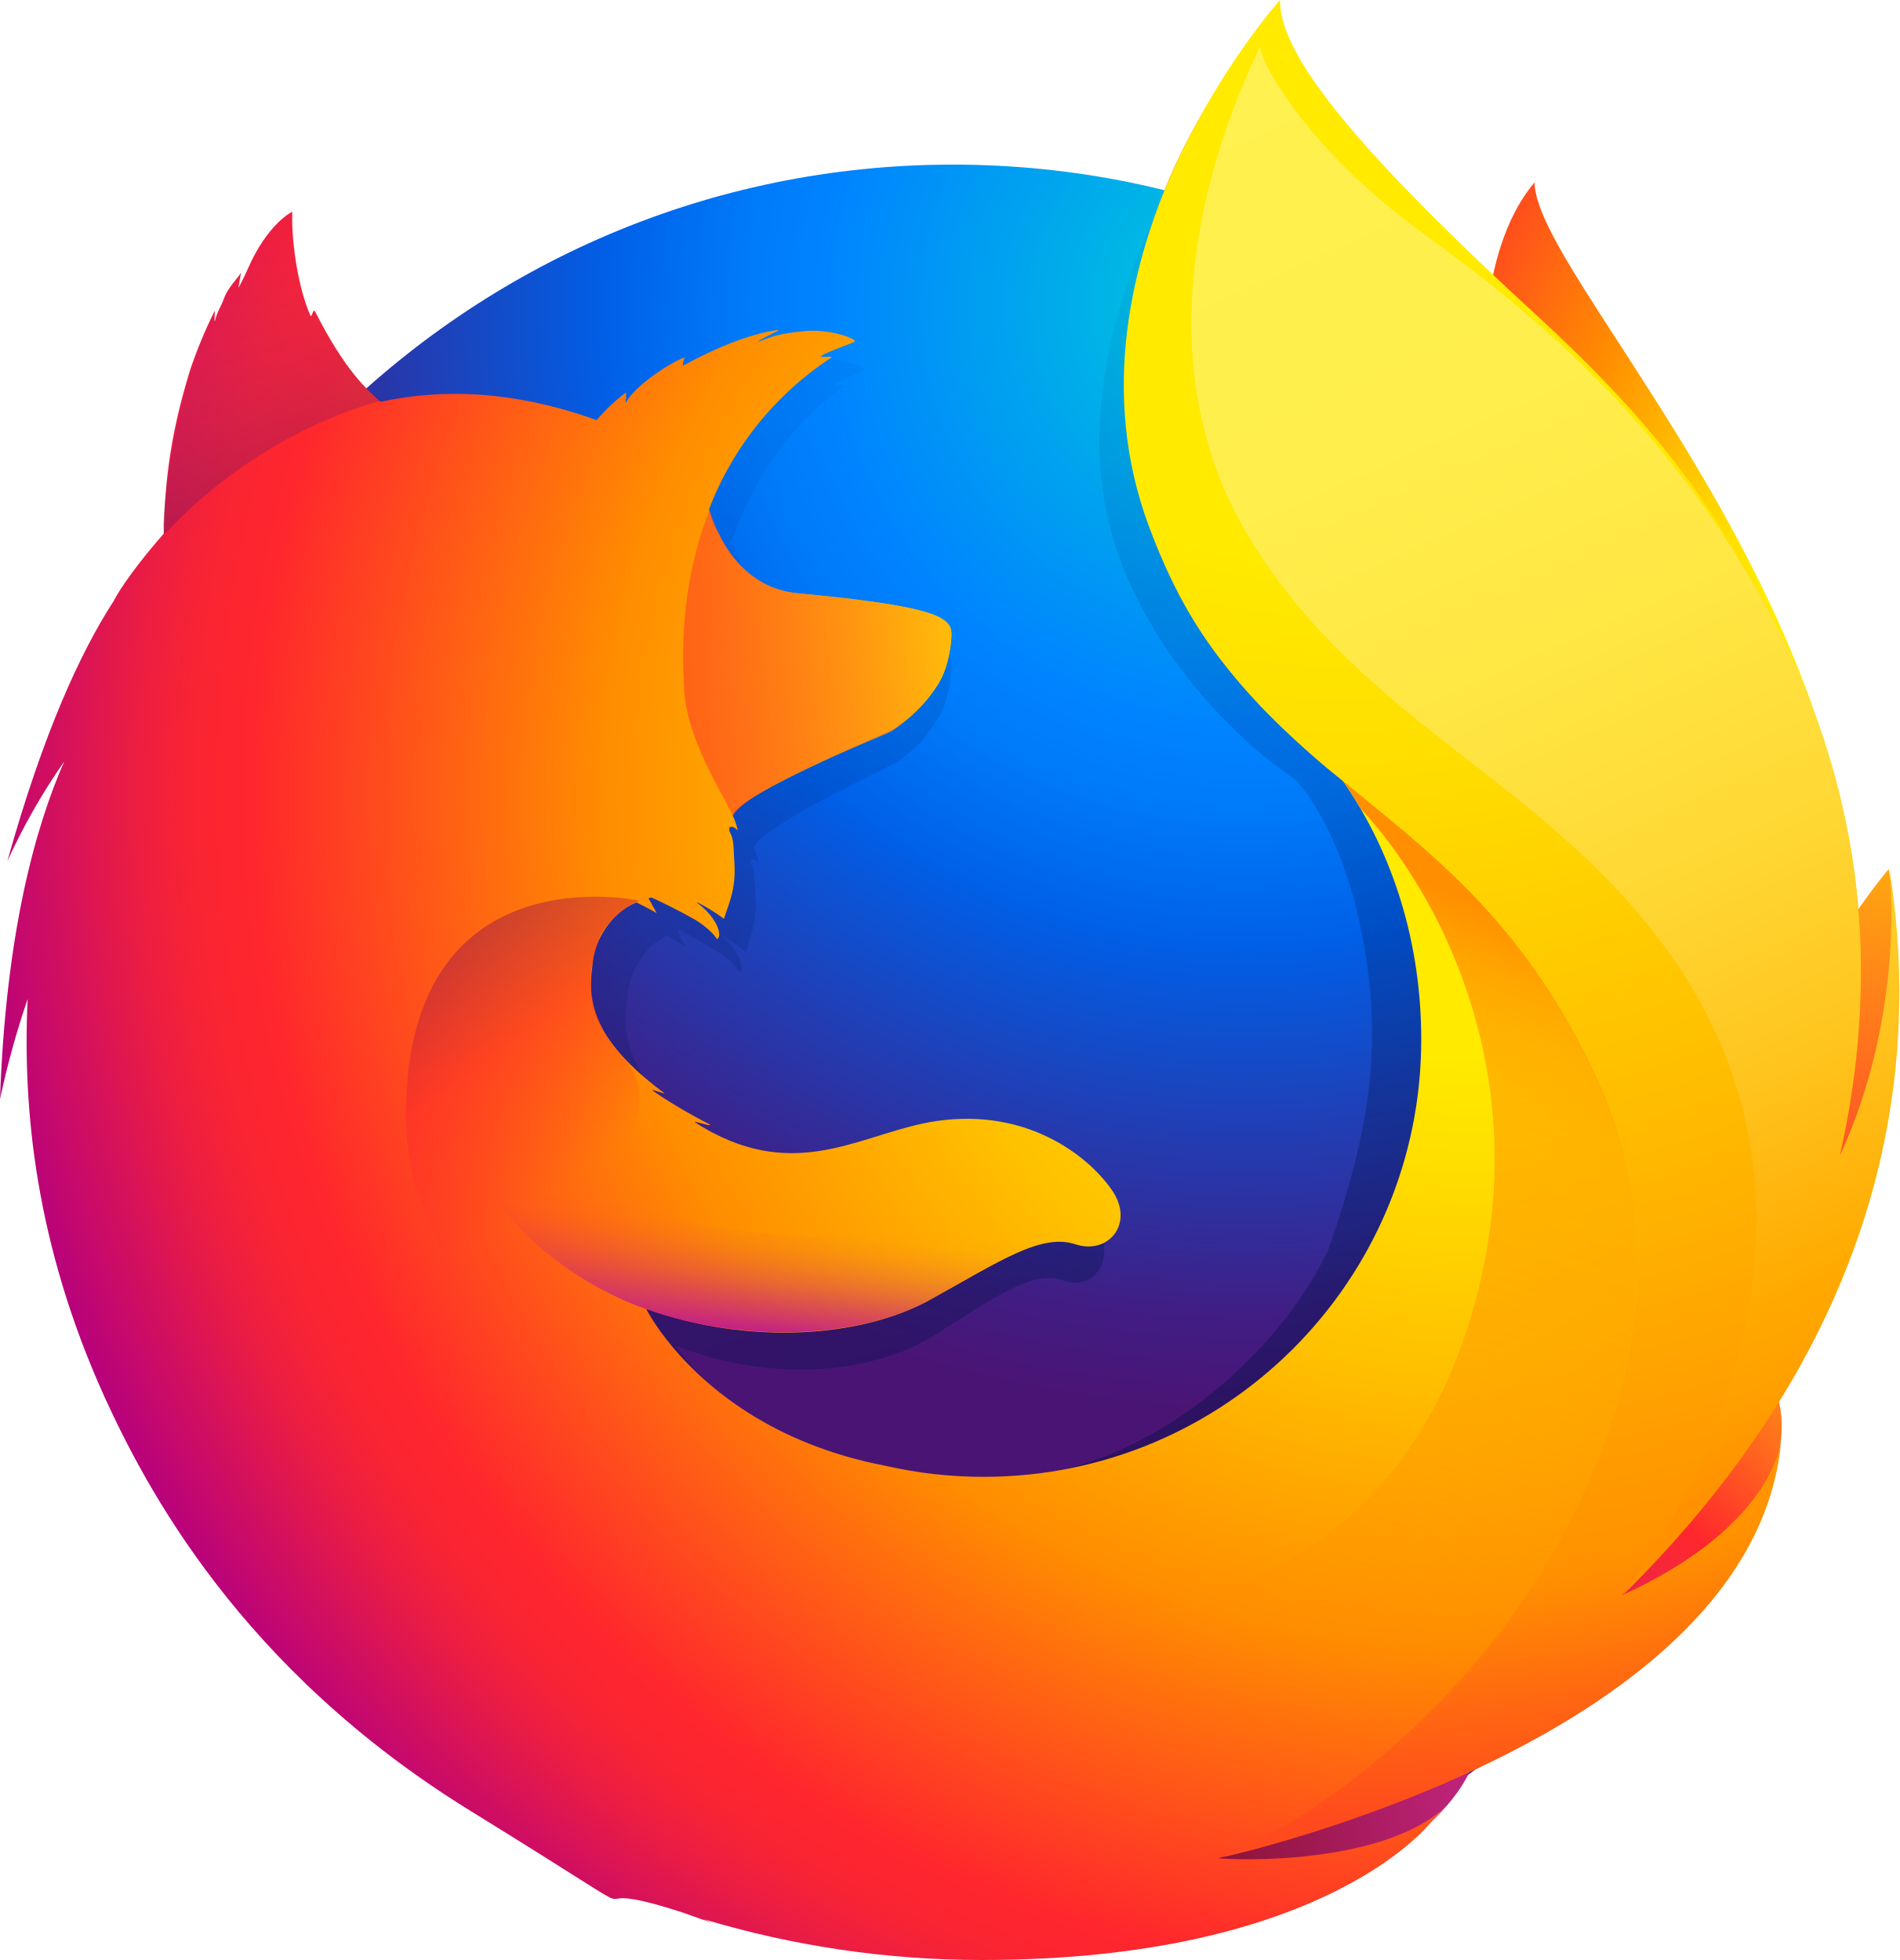
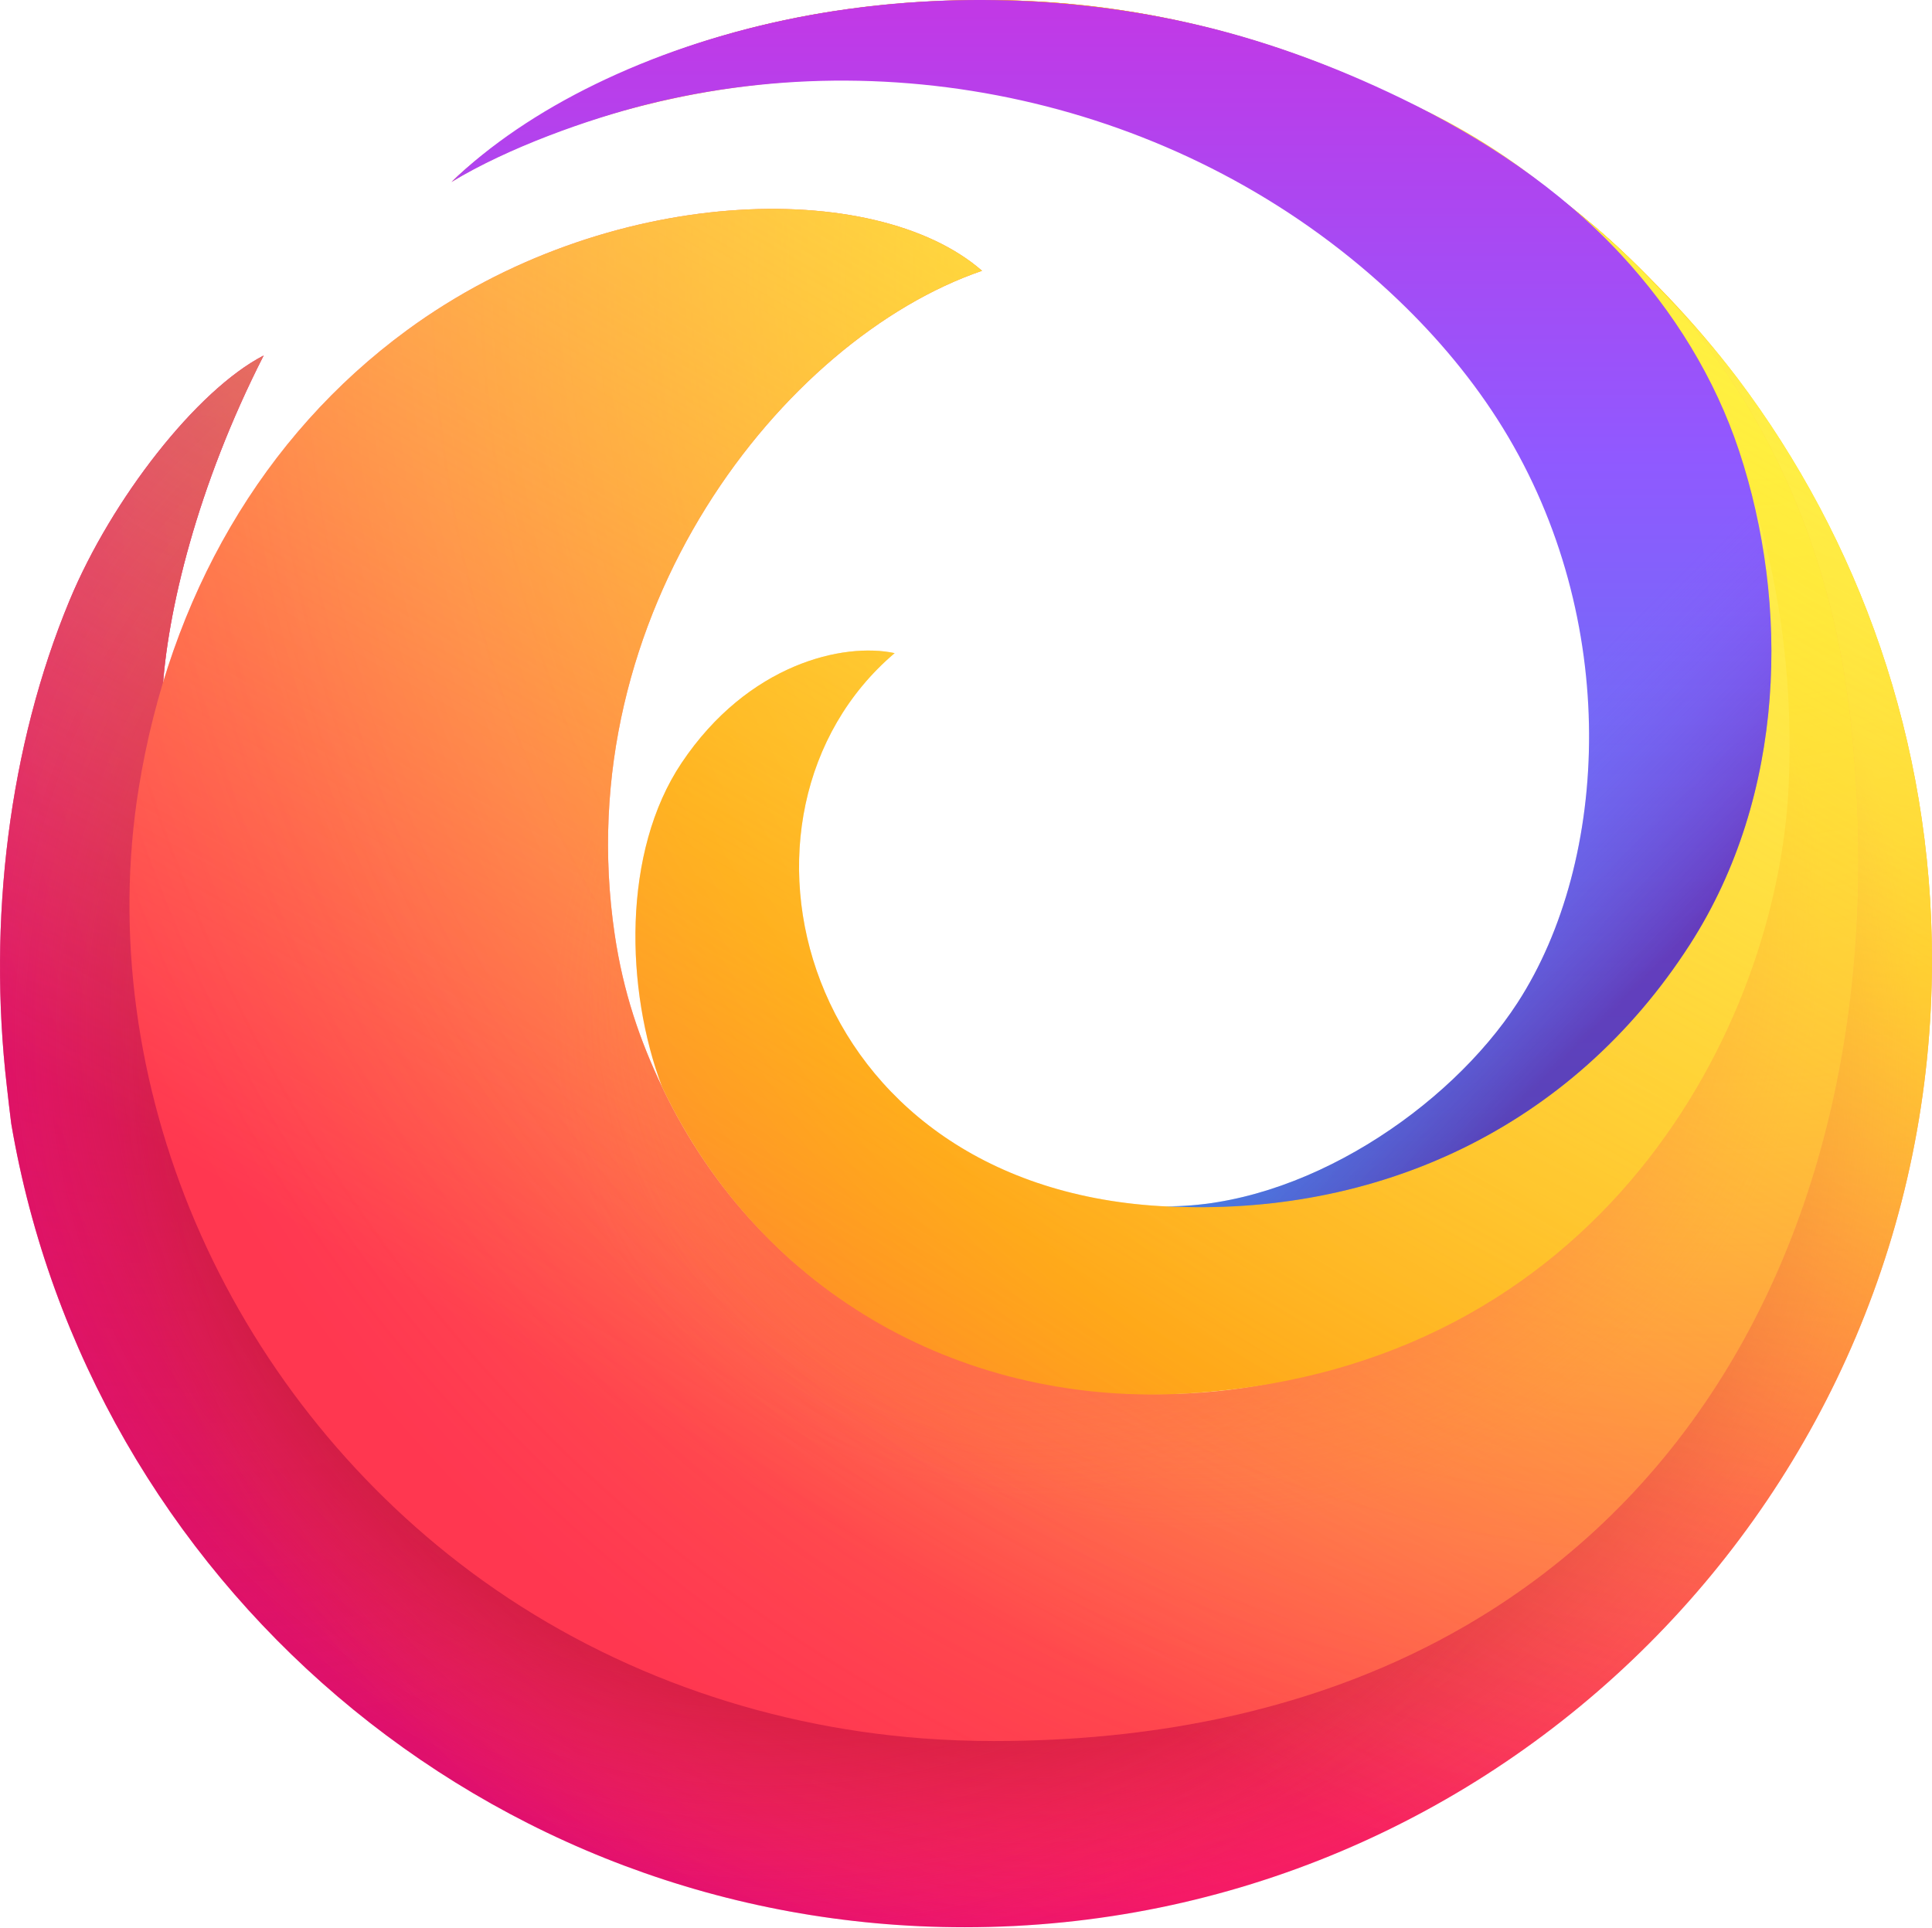
- <svg xmlns="http://www.w3.org/2000/svg" viewBox="0 0 953.37 984">
+ <svg xmlns="http://www.w3.org/2000/svg" viewBox="0 0 437.6 436.563" height="1650" width="1653.921">
  <defs>
-     <radialGradient id="a" cx="-14491.11" cy="9293.72" fx="-14519.876" r="450.88" gradientTransform="matrix(.76 .03 .05 -1.12 11485.79 11147.95)" gradientUnits="userSpaceOnUse">
-       <stop offset=".1" stop-color="#ffea00" />
-       <stop offset=".17" stop-color="#ffde00" />
-       <stop offset=".28" stop-color="#ffbf00" />
-       <stop offset=".43" stop-color="#ff8e00" />
-       <stop offset=".77" stop-color="#ff272d" />
-       <stop offset=".87" stop-color="#e0255a" />
-       <stop offset=".95" stop-color="#cc2477" />
-       <stop offset="1" stop-color="#c42482" />
+     <radialGradient id="a" cx="321.965" cy="-119.885" r="1876.787" fx="389.093" fy="-153.063" gradientTransform="translate(1258.441 532.89)" gradientUnits="userSpaceOnUse">
+       <stop offset="0" stop-color="#fff44f" />
+       <stop offset=".295" stop-color="#ff980e" />
+       <stop offset=".432" stop-color="#ff5d36" />
+       <stop offset=".53" stop-color="#ff3750" />
+       <stop offset=".749" stop-color="#f5156c" />
+       <stop offset=".765" stop-color="#f1136e" />
+       <stop offset=".88" stop-color="#da057a" />
+       <stop offset=".953" stop-color="#d2007f" />
    </radialGradient>
-     <radialGradient id="b" cx="-7587.48" cy="8863.48" r="791.23" gradientTransform="matrix(1.23 0 0 -1.23 9957.91 11055.45)" gradientUnits="userSpaceOnUse">
-       <stop offset="0" stop-color="#00ccda" />
-       <stop offset=".22" stop-color="#0083ff" />
-       <stop offset=".26" stop-color="#007af9" />
-       <stop offset=".33" stop-color="#0060e8" />
-       <stop offset=".33" stop-color="#005fe7" />
-       <stop offset=".44" stop-color="#2639ad" />
-       <stop offset=".52" stop-color="#401e84" />
-       <stop offset=".57" stop-color="#4a1475" />
+     <radialGradient id="b" cx="-1019.816" cy="-42.246" r="1110.733" fx="-980.088" fy="-61.881" gradientTransform="translate(1258.441 532.89)" gradientUnits="userSpaceOnUse">
+       <stop offset="0" stop-color="#b5007f" />
+       <stop offset="1" stop-color="#f5156c" stop-opacity="0" />
    </radialGradient>
-     <linearGradient id="c" x1="540.64" y1="254.8" x2="349.2" y2="881.03" gradientTransform="matrix(1 0 0 -1 0 984)" gradientUnits="userSpaceOnUse">
-       <stop offset="0" stop-color="#000f43" stop-opacity=".4" />
-       <stop offset=".48" stop-color="#001962" stop-opacity=".17" />
-       <stop offset="1" stop-color="#002079" stop-opacity="0" />
+     <radialGradient id="c" cx="482.401" cy="-226.675" r="2203.835" fx="561.226" fy="-265.635" gradientTransform="translate(1258.441 532.89)" gradientUnits="userSpaceOnUse">
+       <stop offset="0" stop-color="#fd0" stop-opacity=".6" />
+       <stop offset=".084" stop-color="#ffd801" stop-opacity=".524" />
+       <stop offset=".182" stop-color="#feca05" stop-opacity=".435" />
+       <stop offset=".288" stop-color="#feb20c" stop-opacity=".339" />
+       <stop offset=".4" stop-color="#fd9115" stop-opacity=".239" />
+       <stop offset=".515" stop-color="#fb6621" stop-opacity=".134" />
+       <stop offset=".633" stop-color="#f9332f" stop-opacity=".028" />
+       <stop offset=".664" stop-color="#f92433" stop-opacity="0" />
+     </radialGradient>
+     <radialGradient id="d" cx="975.766" cy="1018.462" r="2843.121" gradientUnits="userSpaceOnUse">
+       <stop offset=".153" stop-color="#960e18" />
+       <stop offset=".206" stop-color="#cc2335" stop-opacity=".554" />
+       <stop offset=".249" stop-color="#f13148" stop-opacity=".191" />
+       <stop offset=".272" stop-color="#ff3750" stop-opacity="0" />
+     </radialGradient>
+     <radialGradient id="e" cx="760.619" cy="982.712" r="2843.121" gradientUnits="userSpaceOnUse">
+       <stop offset=".113" stop-color="#960e18" />
+       <stop offset=".189" stop-color="#cc2335" stop-opacity=".554" />
+       <stop offset=".252" stop-color="#f13148" stop-opacity=".191" />
+       <stop offset=".284" stop-color="#ff3750" stop-opacity="0" />
+     </radialGradient>
+     <radialGradient id="g" cx="257.633" cy="346.109" r="1837.156" fx="323.343" fy="313.632" gradientTransform="matrix(.95886 0 0 .95886 1293.99 17.724)" gradientUnits="userSpaceOnUse">
+       <stop offset="0" stop-color="#ff980e" />
+       <stop offset=".295" stop-color="#ff7139" />
+       <stop offset=".485" stop-color="#ff5b51" />
+       <stop offset=".626" stop-color="#ff4f5e" />
+       <stop offset=".737" stop-color="#ff4055" />
+       <stop offset=".843" stop-color="#ff3750" />
+     </radialGradient>
+     <radialGradient id="h" cx="257.633" cy="346.109" r="1837.156" fx="323.343" fy="313.632" gradientTransform="matrix(.95886 0 0 .95886 1293.99 17.724)" gradientUnits="userSpaceOnUse">
+       <stop offset=".084" stop-color="#ffde08" />
+       <stop offset=".208" stop-color="#ffd609" stop-opacity=".832" />
+       <stop offset=".403" stop-color="#ffbf0b" stop-opacity=".568" />
+       <stop offset=".644" stop-color="#ff9b0f" stop-opacity=".242" />
+       <stop offset=".822" stop-color="#ff7b12" stop-opacity="0" />
+     </radialGradient>
+     <radialGradient id="i" cx="1134.043" cy="897.613" r="863.962" gradientTransform="matrix(.24723 .96896 -1.0112 .258 1761.344 -432.815)" gradientUnits="userSpaceOnUse">
+       <stop offset=".363" stop-color="#ff3750" />
+       <stop offset=".411" stop-color="#ff444b" stop-opacity=".789" />
+       <stop offset=".59" stop-color="#ff7139" stop-opacity="0" />
+     </radialGradient>
+     <radialGradient id="j" cx="985.124" cy="970.779" r="863.962" gradientTransform="matrix(.24723 .96896 -.9698 .24744 1683.043 -223.978)" gradientUnits="userSpaceOnUse">
+       <stop offset=".216" stop-color="#ff3750" stop-opacity=".8" />
+       <stop offset=".27" stop-color="#ff444b" stop-opacity=".632" />
+       <stop offset=".474" stop-color="#ff7139" stop-opacity="0" />
+     </radialGradient>
+     <radialGradient id="k" cx="624.281" cy="138.584" r="3105.129" gradientTransform="matrix(.95886 0 0 .95886 1293.99 17.724)" gradientUnits="userSpaceOnUse">
+       <stop offset=".054" stop-color="#fff44f" />
+       <stop offset=".457" stop-color="#ff980e" />
+       <stop offset=".521" stop-color="#ff8424" />
+       <stop offset=".587" stop-color="#ff7634" />
+       <stop offset=".639" stop-color="#ff7139" />
+     </radialGradient>
+     <linearGradient id="f" gradientUnits="userSpaceOnUse" x1="-209.369" y1="-272.081" x2="277.096" y2="570.501" gradientTransform="translate(1258.441 532.89)">
+       <stop offset="0" stop-color="#ffbc04" />
+       <stop offset=".26" stop-color="#ffa202" stop-opacity=".489" />
+       <stop offset=".508" stop-color="#ff8e00" stop-opacity="0" />
    </linearGradient>
-     <radialGradient id="d" cx="-8337.74" cy="7467.89" r="266.89" gradientTransform="matrix(1.22 .12 .12 -1.22 10240.78 10765.16)" gradientUnits="userSpaceOnUse">
-       <stop offset="0" stop-color="#ffea00" />
-       <stop offset=".5" stop-color="#ff272d" />
-       <stop offset="1" stop-color="#c42482" />
-     </radialGradient>
-     <radialGradient id="e" cx="-8361.89" cy="7723.8" r="445.68" gradientTransform="matrix(1.22 .12 .12 -1.22 10240.78 10765.16)" gradientUnits="userSpaceOnUse">
-       <stop offset="0" stop-color="#ffe900" />
-       <stop offset=".16" stop-color="#ffaf0e" />
-       <stop offset=".32" stop-color="#ff7a1b" />
-       <stop offset=".47" stop-color="#ff4e26" />
-       <stop offset=".62" stop-color="#ff2c2e" />
-       <stop offset=".76" stop-color="#ff1434" />
-       <stop offset=".89" stop-color="#ff0538" />
-       <stop offset="1" stop-color="#ff0039" />
-     </radialGradient>
-     <radialGradient id="f" cx="-8298.85" cy="7310.66" r="408.96" gradientTransform="matrix(1.22 .12 .12 -1.22 10240.78 10765.16)" gradientUnits="userSpaceOnUse">
-       <stop offset="0" stop-color="#ff272d" />
-       <stop offset=".5" stop-color="#c42482" />
-       <stop offset=".99" stop-color="#620700" />
-     </radialGradient>
-     <radialGradient id="g" cx="715.19" cy="589.96" fx="743.167" fy="576.132" r="782.18" gradientTransform="matrix(1 0 0 -1 0 984)" gradientUnits="userSpaceOnUse">
-       <stop offset=".16" stop-color="#ffea00" />
-       <stop offset=".23" stop-color="#ffde00" />
-       <stop offset=".37" stop-color="#ffbf00" />
-       <stop offset=".54" stop-color="#ff8e00" />
-       <stop offset=".76" stop-color="#ff272d" />
-       <stop offset=".8" stop-color="#f92433" />
-       <stop offset=".84" stop-color="#e91c45" />
-       <stop offset=".89" stop-color="#cf0e62" />
-       <stop offset=".94" stop-color="#b5007f" />
-     </radialGradient>
-     <radialGradient id="h" cx="670.34" cy="952.71" r="891.45" gradientTransform="matrix(1 0 0 -1 0 984)" gradientUnits="userSpaceOnUse">
-       <stop offset=".28" stop-color="#ffea00" />
-       <stop offset=".4" stop-color="#fd0" />
-       <stop offset=".63" stop-color="#ffba00" />
-       <stop offset=".86" stop-color="#ff9100" />
-       <stop offset=".93" stop-color="#ff6711" />
-       <stop offset=".99" stop-color="#ff4a1d" />
-     </radialGradient>
-     <linearGradient id="i" x1="-9023.45" y1="7636.92" x2="-8716.42" y2="7715.18" gradientTransform="matrix(1.22 .12 .12 -1.22 10240.78 10765.16)" gradientUnits="userSpaceOnUse">
-       <stop offset="0" stop-color="#c42482" stop-opacity=".5" />
-       <stop offset=".47" stop-color="#ff272d" stop-opacity=".5" />
-       <stop offset=".49" stop-color="#ff2c2c" stop-opacity=".51" />
-       <stop offset=".68" stop-color="#ff7a1a" stop-opacity=".72" />
-       <stop offset=".83" stop-color="#ffb20d" stop-opacity=".87" />
-       <stop offset=".94" stop-color="#ffd605" stop-opacity=".96" />
-       <stop offset="1" stop-color="#ffe302" />
+     <linearGradient id="l" gradientUnits="userSpaceOnUse" x1="1321.766" y1="246.002" x2="477.681" y2="1708">
+       <stop offset="0" stop-color="#fff44f" stop-opacity=".8" />
+       <stop offset=".75" stop-color="#fff44f" stop-opacity="0" />
    </linearGradient>
-     <linearGradient id="j" x1="188.87" y1="2081.23" x2="134.3" y2="2221.08" gradientTransform="matrix(.99 .1 .1 -.99 -250.09 2306.15)" gradientUnits="userSpaceOnUse">
-       <stop offset="0" stop-color="#891551" stop-opacity=".6" />
-       <stop offset="1" stop-color="#c42482" stop-opacity="0" />
+     <linearGradient id="m" gradientUnits="userSpaceOnUse" x1="-205.411" y1="605.314" x2="-205.411" y2="-421.979" gradientTransform="translate(1258.441 532.89)">
+       <stop offset="0" stop-color="#3a8ee6" />
+       <stop offset=".236" stop-color="#5c79f0" />
+       <stop offset=".629" stop-color="#9059ff" />
+       <stop offset="1" stop-color="#c139e6" />
    </linearGradient>
-     <linearGradient id="k" x1="-38.43" y1="278.04" x2="55.68" y2="171.16" gradientTransform="matrix(.99 .1 .1 -.99 229.04 745.74)" gradientUnits="userSpaceOnUse">
-       <stop offset=".01" stop-color="#891551" stop-opacity=".5" />
-       <stop offset=".48" stop-color="#ff272d" stop-opacity=".5" />
-       <stop offset="1" stop-color="#ff272d" stop-opacity="0" />
-     </linearGradient>
-     <linearGradient id="l" x1="142.46" y1="93.68" x2="142.53" y2="168.46" gradientTransform="matrix(.99 .1 .1 -.99 229.04 745.74)" gradientUnits="userSpaceOnUse">
-       <stop offset="0" stop-color="#c42482" />
-       <stop offset=".08" stop-color="#c42482" stop-opacity=".81" />
-       <stop offset=".21" stop-color="#c42482" stop-opacity=".57" />
-       <stop offset=".33" stop-color="#c42482" stop-opacity=".36" />
-       <stop offset=".45" stop-color="#c42482" stop-opacity=".2" />
-       <stop offset=".56" stop-color="#c42482" stop-opacity=".09" />
-       <stop offset=".67" stop-color="#c42482" stop-opacity=".02" />
-       <stop offset=".77" stop-color="#c42482" stop-opacity="0" />
-     </linearGradient>
-     <linearGradient id="m" x1="620.52" y1="947.88" x2="926.18" y2="264.39" gradientTransform="matrix(1 0 0 -1 0 984)" gradientUnits="userSpaceOnUse">
-       <stop offset="0" stop-color="#fff14f" />
-       <stop offset=".27" stop-color="#ffee4c" />
-       <stop offset=".45" stop-color="#ffe643" />
-       <stop offset=".61" stop-color="#ffd834" />
-       <stop offset=".76" stop-color="#ffc41e" />
-       <stop offset=".89" stop-color="#ffab02" />
-       <stop offset=".9" stop-color="#ffa900" />
-       <stop offset=".95" stop-color="#ffa000" />
-       <stop offset="1" stop-color="#ff9100" />
-     </linearGradient>
-     <linearGradient id="n" x1="680.88" y1="554.79" x2="536.1" y2="166.04" gradientTransform="matrix(1 0 0 -1 0 984)" gradientUnits="userSpaceOnUse">
-       <stop offset="0" stop-color="#ff8e00" />
-       <stop offset=".04" stop-color="#ff8e00" stop-opacity=".86" />
-       <stop offset=".08" stop-color="#ff8e00" stop-opacity=".73" />
-       <stop offset=".13" stop-color="#ff8e00" stop-opacity=".63" />
-       <stop offset=".18" stop-color="#ff8e00" stop-opacity=".56" />
-       <stop offset=".23" stop-color="#ff8e00" stop-opacity=".51" />
-       <stop offset=".28" stop-color="#ff8e00" stop-opacity=".5" />
-       <stop offset=".39" stop-color="#ff8e00" stop-opacity=".48" />
-       <stop offset=".52" stop-color="#ff8e00" stop-opacity=".42" />
-       <stop offset=".68" stop-color="#ff8e00" stop-opacity=".31" />
-       <stop offset=".84" stop-color="#ff8e00" stop-opacity=".17" />
-       <stop offset="1" stop-color="#ff8e00" stop-opacity="0" />
+     <linearGradient id="n" gradientUnits="userSpaceOnUse" x1="-583.449" y1="-426.689" x2="250.12" y2="406.881" gradientTransform="translate(1258.441 532.89)">
+       <stop offset=".805" stop-color="#9059ff" stop-opacity="0" />
+       <stop offset="1" stop-color="#6e008b" stop-opacity=".5" />
    </linearGradient>
  </defs>
-   <g data-name="Layer 2">
-     <g data-name="Layer 1">
-       <g data-name="Layer 2">
-         <g data-name="Firefox - Large">
-           <path d="M770.28 91.56c-23.95 27.88-35.1 90.64-10.82 154.26s61.5 49.8 84.7 114.67c30.62 85.6 16.37 200.59 16.37 200.59s36.81 106.61 62.47-6.63c56.79-212.71-152.72-410.51-152.72-462.89z" fill="url(#a)" />
-           <path data-name="Path" d="M478.07 974.64c245.24 0 443.9-199.74 443.9-446s-198.66-446-443.66-446S34.65 282.32 34.65 528.61c-.47 246.53 198.42 446.03 443.42 446.03z" fill="url(#b)" />
-           <path d="M810.67 803.64a246.8 246.8 0 0 1-30.12 18.18 705.31 705.31 0 0 0 38.3-63c9.46-10.47 18.13-20.65 25.19-31.65 3.44-5.41 7.31-12.08 11.42-19.82 24.92-44.9 52.4-117.56 53.18-192.2v-5.66a257.25 257.25 0 0 0-5.71-55.75c.2 1.43.38 2.86.56 4.29-.22-1.1-.41-2.21-.64-3.31.37 2 .66 4 1 6 5.09 43.22 1.47 85.37-16.68 116.45-.29.45-.58.88-.87 1.32 9.41-47.23 12.56-99.39 2.09-151.6 0 0-4.19-25.38-35.38-102.44-18-44.35-49.83-80.72-78-107.21-24.69-30.55-47.11-51-59.47-64.06-25.82-27.18-36.64-47.57-41.09-60.87-3.85-1.93-53.14-49.81-57.05-51.63-21.51 33.35-89.16 137.67-57 235.15 14.58 44.17 51.47 90 90.07 115.74 1.69 1.94 23 25 33.09 77.16 10.45 53.85 5 95.86-16.54 158-25.29 54.51-90.02 108.39-150.72 113.9-129.67 11.78-177.15-65.11-177.15-65.11 46.34 18.48 97.57 14.65 128.72-4.52 31.4-19.43 50.39-33.83 65.81-28.15C548.86 648.43 561 632 550.1 615a78.5 78.5 0 0 0-79.4-34.57c-31.43 5.11-60.23 30-101.41 5.89a86.29 86.29 0 0 1-7.73-5.06c-2.71-1.79 8.83 2.72 6.13.69-8-4.35-22.2-13.84-25.88-17.22-.61-.56 6.22 2.18 5.61 1.62-38.51-31.71-33.7-53.13-32.49-66.57 1-10.75 8-24.52 19.75-30.11 5.69 3.11 9.24 5.48 9.24 5.48s-2.43-5-3.74-7.58c.46-.2.9-.15 1.36-.34 4.66 2.25 15 8.1 20.41 11.67 7.07 5 9.33 9.44 9.33 9.44s1.86-1 .48-5.37c-.5-1.78-2.65-7.45-9.65-13.17h.44a81.61 81.61 0 0 1 11.87 8.2c2-7.18 5.53-14.68 4.75-28.09-.48-9.43-.26-11.87-1.92-15.51-1.49-3.13.83-4.35 3.42-1.1a32.5 32.5 0 0 0-2.21-7.4v-.24c3.23-11.24 68.25-40.46 73-43.88A67.2 67.2 0 0 0 470.59 361c3.62-5.76 6.34-13.85 7-26.11.36-8.84-3.76-14.73-69.51-21.62-18-1.77-28.53-14.8-34.53-26.82-1.09-2.59-2.21-4.94-3.33-7.28a57.68 57.68 0 0 1-2.56-8.43c10.75-30.87 28.81-57 55.37-76.7 1.45-1.32-5.78.34-4.34-1 1.69-1.54 12.71-6 14.79-7 2.54-1.2-10.88-6.9-22.73-5.51-12.07 1.36-14.63 2.8-21.07 5.53 2.67-2.66 11.17-6.15 9.18-6.13-13 2-29.18 9.56-43 18.12a10.66 10.66 0 0 1 .83-4.35c-6.44 2.73-22.26 13.79-26.87 23.14a44.29 44.29 0 0 0 .27-5.4 84.17 84.17 0 0 0-13.19 13.82l-.24.22c-37.36-15-70.23-16-98.05-9.28-6.09-6.11-9.06-1.64-22.91-32.07-.94-1.83.72 1.81 0 0-2.28-5.9 1.39 7.87 0 0-23.28 18.37-53.92 39.19-68.63 53.89-.18.59 17.16-4.9 0 0-6 1.72-5.6 5.28-6.51 37.5-.22 2.44 0 5.18-.22 7.38-11.75 15-19.75 27.64-22.78 34.21-15.19 26.18-31.93 67-48.15 131.55a334.82 334.82 0 0 1 25.79-50.3c-13.49 34.27-26.53 88.08-29.13 170.94a482.08 482.08 0 0 1 12.53-50.66 473 473 0 0 0 34.73 201.07c9.33 22.82 24.76 57.46 51 95.4C226.9 902 343.31 956 472.21 956c134.58 0 255.43-58.87 338.46-152.36z" fill="url(#c)" />
-           <path d="M711.1 866.71c162.87-18.86 235-186.7 142.38-190-83.63-2.71-219.48 198.9-142.38 190z" fill="url(#d)" />
-           <path d="M865.21 642.42C977.26 577.21 948 436.34 948 436.34s-43.25 50.24-72.62 130.32c-28.98 79.34-77.54 115.15-10.17 75.76z" fill="url(#e)" />
-           <path d="M509.47 950.06C665.7 999.91 800 876.84 717.21 835.74 642 798.68 435.32 926.49 509.47 950.06z" fill="url(#f)" />
-           <path d="M876.85 702.23c3.8-5.36 8.94-22.53 13.48-30.21 27.58-44.52 27.78-80 27.78-80.84 16.66-83.22 15.15-117.2 4.9-180-8.25-50.6-44.32-123.09-75.57-158-32.2-36-9.51-24.25-40.69-50.52-27.33-30.29-53.82-60.29-68.25-72.36C634.22 43.09 636.57 24.58 638.58 21.42c-.34.37-.84.92-1.47 1.64C635.87 18.14 635 14 635 14s-57 57-69 152c-7.83 62 15.38 126.68 49 168a381.62 381.62 0 0 0 59 58c25.4 36.48 39.38 81.49 39.38 129.91 0 121.24-98.34 219.53-219.65 219.53a220.14 220.14 0 0 1-49.13-5.52c-57.24-10.92-90.3-39.8-106.78-59.41-9.45-11.23-13.46-19.42-13.46-19.42 51.28 18.37 108 14.53 142.47-4.52 34.75-19.26 55.77-33.55 72.84-27.92 16.82 5.61 30.21-10.67 18.2-27.54-11.77-16.85-42.4-41-87.88-34.29-34.79 5.07-66.66 29.76-112.24 5.84a97.34 97.34 0 0 1-8.55-5c-3-1.77 9.77 2.69 6.79.68-8.87-4.32-24.57-13.73-28.64-17.07-.68-.56 6.88 2.16 6.2 1.6-42.62-31.45-37.3-52.69-36-66 1.07-10.66 8.81-24.32 21.86-29.86 6.3 3.08 10.23 5.43 10.23 5.43s-2.69-4.92-4.14-7.51c.51-.19 1-.15 1.5-.34 5.16 2.23 16.58 8 22.59 11.57 7.83 4.95 10.32 9.36 10.32 9.36s2.06-1 .54-5.33c-.56-1.77-2.93-7.39-10.68-13.07h.48a91.65 91.65 0 0 1 13.13 8.17c2.19-7.12 6.12-14.56 5.25-27.86-.53-9.35-.28-11.78-2.12-15.39-1.65-3.1.92-4.31 3.78-1.09a29.73 29.73 0 0 0-2.44-7.34v-.24c3.57-11.14 75.53-40.12 80.77-43.51a70.24 70.24 0 0 0 21.17-20.63c4-5.72 7-13.73 7.75-25.89.25-5.48-1.44-9.82-20.5-14-11.44-2.49-29.14-4.91-56.43-7.47-19.9-1.76-31.58-14.68-38.21-26.6-1.21-2.57-2.45-4.9-3.68-7.22a53.41 53.41 0 0 1-2.83-8.36 158.47 158.47 0 0 1 61.28-76.06c1.6-1.31-6.4.33-4.8-1 1.87-1.52 14.06-5.93 16.37-6.92 2.81-1.19-12-6.84-25.16-5.47-13.36 1.35-16.19 2.78-23.32 5.49 3-2.64 12.37-6.1 10.16-6.08-14.4 2-32.3 9.48-47.6 18a9.72 9.72 0 0 1 .92-4.31c-7.13 2.71-24.64 13.67-29.73 23a39.79 39.79 0 0 0 .29-5.35 88.55 88.55 0 0 0-14.6 13.7l-.27.22C258.14 196 221.75 195 191 201.72c-6.74-6.06-17.57-15.23-32.89-45.4-1-1.82-1.6 3.75-2.4 2-6-13.81-9.55-36.44-9-52 0 0-12.32 5.61-22.51 29.06-1.89 4.21-3.11 6.54-4.32 8.87-.56.68 1.27-7.7 1-7.24-1.77 3-6.36 7.19-8.37 12.62-1.38 4-3.32 6.27-4.56 11.29l-.29.46c-.1-1.48.37-6.08 0-5.14A235.4 235.4 0 0 0 95.34 186c-5.49 18-11.88 42.61-12.89 74.57-.24 2.42 0 5.14-.25 7.32-13 14.83-21.86 27.39-25.2 33.91-16.81 26-35.33 66.44-53.29 130.46a319.35 319.35 0 0 1 28.54-50C17.32 416.25 2.89 469.62 0 551.8a436.92 436.92 0 0 1 13.87-50.24C11.29 556.36 17.68 624.3 52.32 701c20.57 45 67.92 136.6 183.62 208s39.36 29.3 107 51.26c5 1.81 10.06 3.6 15.23 5.33q-2.43-1-4.71-2A484.9 484.9 0 0 0 492.27 984c175.18.15 226.85-70.2 226.85-70.2l-.51.38q3.71-3.49 7.14-7.26c-27.64 26.08-90.75 27.84-114.3 26 40.22-11.81 66.69-21.81 118.17-41.52q9-3.36 18.48-7.64l2-.94c1.25-.58 2.49-1.13 3.75-1.74a349.3 349.3 0 0 0 70.26-44c51.7-41.3 63-81.56 68.83-108.1-.82 2.54-3.37 8.47-5.17 12.32-13.31 28.48-42.84 46-74.91 61a689.05 689.05 0 0 0 42.38-62.44c10.53-10.47 13.76-26.71 21.61-37.63z" fill="url(#g)" />
-           <path d="M813.92 801c21.08-23.24 40-49.82 54.35-80 36.9-77.58 94-206.58 49-341.31C881.77 273.22 833 215 771.11 158.12 670.56 65.76 642.48 24.52 642.48 0c0 0-116.09 129.41-65.74 264.38s153.46 130 221.68 270.87c80.27 165.74-64.95 346.61-185 397.24 7.35-1.63 267-60.38 280.61-208.88-.35 2.73-6.2 43.8-80.11 77.39z" fill="url(#h)" />
-           <path d="M477.59 319.37c.39-8.77-4.16-14.66-76.68-21.46-29.84-2.76-41.26-30.33-44.75-41.94-10.61 27.56-15 56.49-12.64 91.48 1.61 22.92 17 47.52 24.37 62 0 0 1.64-2.13 2.39-2.91 13.86-14.43 71.94-36.42 77.39-39.54 6.02-3.84 28.91-20.56 29.92-47.63z" fill="url(#i)" />
-           <path d="M158.31 156.47c-1-1.82-1.6 3.75-2.4 2-6-13.81-9.58-36.2-8.72-52 0 0-12.32 5.61-22.51 29.06-1.89 4.21-3.11 6.54-4.32 8.86-.56.68 1.27-7.7 1-7.24-1.77 3-6.36 7.19-8.35 12.38-1.65 4.24-3.35 6.52-4.61 11.77-.39 1.43.39-6.32 0-5.38C84.72 201.68 80.19 271 82.69 268 133.17 214.14 191 201.36 191 201.36c-6.15-4.53-19.53-17.63-32.7-44.89z" fill="url(#j)" />
-           <path d="M349.84 720.1c-69.72-29.77-149-71.75-146-167.14C207.92 427.35 321 452.18 321 452.18c-4.27 1-15.68 9.16-19.72 17.82-4.27 10.83-12.07 35.28 11.55 60.9 37.09 40.19-76.2 95.36 98.66 199.57 4.41 2.4-41-1.43-61.64-10.36z" fill="url(#k)" />
-           <path d="M325.07 657.5c49.44 17.21 107 14.19 141.52-4.86 23.09-12.85 52.7-33.43 70.92-28.35-15.78-6.24-27.73-9.15-42.1-9.86-2.45 0-5.38 0-8-.32a136 136 0 0 0-15.76.86c-8.9.82-18.77 6.43-27.74 5.53-.48 0 8.7-3.77 8-3.61-4.75 1-9.92 1.21-15.37 1.88-3.47.39-6.45.82-9.89 1-103 8.73-190-55.81-190-55.81-7.41 25 33.17 74.3 88.52 93.57z" fill="url(#l)" />
-           <path d="M813.74 801.65c104.16-102.27 156.86-226.58 134.58-366 0 0 8.9 71.5-24.85 144.63 16.21-71.39 18.1-160.11-25-252C841 205.64 746.45 141.11 710.35 114.19 655.66 73.4 633 31.87 632.57 23.3c-16.34 33.48-65.77 148.2-5.31 247 56.64 92.56 145.86 120 208.33 205 115.08 156.37-21.85 326.35-21.85 326.35z" fill="url(#m)" />
-           <path d="M798.81 535.55C762.41 460.35 717 427.55 674 392c5 7 6.23 9.47 9 14 37.83 40.32 93.61 138.66 53.11 262.11C659.88 900.48 355 791.06 323 760.32 335.93 894.81 561 959.16 707.6 872c83.4-79 150.87-213.21 91.21-336.45z" fill="url(#n)" />
-         </g>
-       </g>
-     </g>
+   <path d="M1588.948 424.27c-149.47-196.376-382.501-318.762-627.59-323.642-191.995-3.822-324.654 53.737-399.711 100.01 100.422-58.1 245.725-91.054 372.95-89.432 327.29 4.17 678.776 226.497 730.982 627.28 59.927 460.065-261.254 844.04-713.114 845.2-497.107 1.274-799.451-437.844-720.43-832.257 3.945-19.696 1.976-38.852 8.554-57.467 3.766-69.35 30.026-178.053 86.674-289.124-57.237 29.543-130.13 123.016-166.12 209.6-51.885 124.82-70.17 274.09-53.71 416.106 1.239 10.69 2.361 21.35 3.763 31.948 66.58 390.594 406.647 687.955 816.214 687.955 457.335 0 828.078-370.743 828.078-828.075 0-186.993-62.005-359.486-166.54-498.103zM278.297 496.18l-.003.003z" fill="url(#a)" transform="matrix(.26458 0 0 .26458 -26.873 -26.577)" />
+   <path d="M1588.948 424.27c-149.47-196.376-382.501-318.762-627.59-323.642-191.995-3.822-324.654 53.737-399.711 100.01 100.422-58.1 245.725-91.054 372.95-89.432 327.29 4.17 678.776 226.497 730.982 627.28 59.927 460.065-261.254 844.04-713.114 845.2-497.107 1.274-799.451-437.844-720.43-832.257 3.945-19.696 1.976-38.852 8.554-57.467 3.766-69.35 30.026-178.053 86.674-289.124-57.237 29.543-130.13 123.016-166.12 209.6-51.885 124.82-70.17 274.09-53.71 416.106 1.239 10.69 2.361 21.35 3.763 31.948 66.58 390.594 406.647 687.955 816.214 687.955 457.335 0 828.078-370.743 828.078-828.075 0-186.993-62.005-359.486-166.54-498.103zM278.297 496.18l-.003.003z" fill="url(#b)" transform="matrix(.26458 0 0 .26458 -26.873 -26.577)" opacity=".67" />
+   <path d="M1588.948 424.27c-149.47-196.376-382.501-318.762-627.59-323.642-191.995-3.822-324.654 53.737-399.711 100.01 100.422-58.1 245.725-91.054 372.95-89.432 327.29 4.17 678.776 226.497 730.982 627.28 59.927 460.065-261.254 844.04-713.114 845.2-497.107 1.274-799.451-437.844-720.43-832.257 3.945-19.696 1.976-38.852 8.554-57.467 3.766-69.35 30.026-178.053 86.674-289.124-57.237 29.543-130.13 123.016-166.12 209.6-51.885 124.82-70.17 274.09-53.71 416.106 1.239 10.69 2.361 21.35 3.763 31.948 66.58 390.594 406.647 687.955 816.214 687.955 457.335 0 828.078-370.743 828.078-828.075 0-186.993-62.005-359.486-166.54-498.103zM278.297 496.18l-.003.003z" fill="url(#c)" transform="matrix(.26458 0 0 .26458 -26.873 -26.577)" />
+   <path d="M1588.948 424.27c-149.47-196.376-382.501-318.762-627.59-323.642-191.995-3.822-324.654 53.737-399.711 100.01 100.422-58.1 245.725-91.054 372.95-89.432 327.29 4.17 678.776 226.497 730.982 627.28 59.927 460.065-261.254 844.04-713.114 845.2-497.107 1.274-799.451-437.844-720.43-832.257 3.945-19.696 1.976-38.852 8.554-57.467 3.766-69.35 30.026-178.053 86.674-289.124-57.237 29.543-130.13 123.016-166.12 209.6-51.885 124.82-70.17 274.09-53.71 416.106 1.239 10.69 2.361 21.35 3.763 31.948 66.58 390.594 406.647 687.955 816.214 687.955 457.335 0 828.078-370.743 828.078-828.075 0-186.993-62.005-359.486-166.54-498.103zM278.297 496.18l-.003.003z" fill="url(#d)" transform="matrix(.26458 0 0 .26458 -26.873 -26.577)" />
+   <path d="M1588.948 424.27c-149.47-196.376-382.501-318.762-627.59-323.642-191.995-3.822-324.654 53.737-399.711 100.01 100.422-58.1 245.725-91.054 372.95-89.432 327.29 4.17 678.776 226.497 730.982 627.28 59.927 460.065-261.254 844.04-713.114 845.2-497.107 1.274-799.451-437.844-720.43-832.257 3.945-19.696 1.976-38.852 8.554-57.467 3.766-69.35 30.026-178.053 86.674-289.124-57.237 29.543-130.13 123.016-166.12 209.6-51.885 124.82-70.17 274.09-53.71 416.106 1.239 10.69 2.361 21.35 3.763 31.948 66.58 390.594 406.647 687.955 816.214 687.955 457.335 0 828.078-370.743 828.078-828.075 0-186.993-62.005-359.486-166.54-498.103zM278.297 496.18l-.003.003z" fill="url(#e)" transform="matrix(.26458 0 0 .26458 -26.873 -26.577)" />
+   <path d="M1665.579 738.487c6.617 50.803 8.569 100.761 6.23 149.455 27.42-4.059 54.89-7.737 82.415-10.922-9.154-169.486-69.25-325.417-165.276-452.75-149.47-196.376-382.501-318.762-627.59-323.642-191.995-3.822-324.654 53.737-399.711 100.01 100.422-58.1 245.725-91.054 372.95-89.432 327.29 4.17 678.776 226.497 730.982 627.28z" fill="url(#f)" transform="matrix(.26458 0 0 .26458 -26.873 -26.577)" />
+   <path d="M1685.708 715.606c-46.538-418.846-420.96-607.115-751.11-604.4-127.232 1.046-272.53 31.332-372.951 89.432-46.91 28.92-71.314 53.414-73.59 55.753 2.66-2.204 10.616-8.738 23.812-17.773.432-.302.868-.598 1.301-.898.375-.255.767-.516 1.15-.774 47.87-33.006 101.898-56.978 159.03-73.68 87.252-25.508 181.722-34.069 272.551-31.792 373.387 21.481 636.884 330.657 646.057 659.757 7.592 272.375-215.882 489.593-473.48 502.174-187.345 9.15-363.818-81.29-450.066-262.22-19.187-40.25-33.259-81.16-40.598-130.616-40.86-275.346 144.485-510.158 314.45-568.29-91.705-79.906-321.446-74.486-492.44 51.011-123.143 90.378-203.026 227.887-229.492 391.94-20.178 125.078-1.174 255.15 48.38 371.32 50.491 118.37 132.607 222.726 235.844 299.568 112.104 83.443 247.096 131.997 386.233 142.573a813.83 813.83 0 0061.676 2.322c547.09 0 784.478-414.293 733.243-875.407z" fill="url(#g)" transform="matrix(.26458 0 0 .26458 -26.873 -26.577)" />
+   <path d="M1685.708 715.606c-46.538-418.846-420.96-607.115-751.11-604.4-127.232 1.046-272.53 31.332-372.951 89.432-46.91 28.92-71.314 53.414-73.59 55.753 2.66-2.204 10.616-8.738 23.812-17.773.432-.302.868-.598 1.301-.898.375-.255.767-.516 1.15-.774 47.87-33.006 101.898-56.978 159.03-73.68 87.252-25.508 181.722-34.069 272.551-31.792 373.387 21.481 636.884 330.657 646.057 659.757 7.592 272.375-215.882 489.593-473.48 502.174-187.345 9.15-363.818-81.29-450.066-262.22-19.187-40.25-33.259-81.16-40.598-130.616-40.86-275.346 144.485-510.158 314.45-568.29-91.705-79.906-321.446-74.486-492.44 51.011-123.143 90.378-203.026 227.887-229.492 391.94-20.178 125.078-1.174 255.15 48.38 371.32 50.491 118.37 132.607 222.726 235.844 299.568 112.104 83.443 247.096 131.997 386.233 142.573a813.83 813.83 0 0061.676 2.322c547.09 0 784.478-414.293 733.243-875.407z" fill="url(#h)" transform="matrix(.26458 0 0 .26458 -26.873 -26.577)" />
+   <path d="M1685.708 715.606c-46.538-418.846-420.96-607.115-751.11-604.4-127.232 1.046-272.53 31.332-372.951 89.432-46.91 28.92-71.314 53.414-73.59 55.753 2.66-2.204 10.616-8.738 23.812-17.773.432-.302.868-.598 1.301-.898.375-.255.767-.516 1.15-.774 47.87-33.006 101.898-56.978 159.03-73.68 87.252-25.508 181.722-34.069 272.551-31.792 373.387 21.481 636.884 330.657 646.057 659.757 7.592 272.375-215.882 489.593-473.48 502.174-187.345 9.15-363.818-81.29-450.066-262.22-19.187-40.25-33.259-81.16-40.598-130.616-40.86-275.346 144.485-510.158 314.45-568.29-91.705-79.906-321.446-74.486-492.44 51.011-123.143 90.378-203.026 227.887-229.492 391.94-20.178 125.078-1.174 255.15 48.38 371.32 50.491 118.37 132.607 222.726 235.844 299.568 112.104 83.443 247.096 131.997 386.233 142.573a813.83 813.83 0 0061.676 2.322c547.09 0 784.478-414.293 733.243-875.407z" opacity=".53" fill="url(#i)" transform="matrix(.26458 0 0 .26458 -26.873 -26.577)" />
+   <path d="M1685.708 715.606c-46.538-418.846-420.96-607.115-751.11-604.4-127.232 1.046-272.53 31.332-372.951 89.432-46.91 28.92-71.314 53.414-73.59 55.753 2.66-2.204 10.616-8.738 23.812-17.773.432-.302.868-.598 1.301-.898.375-.255.767-.516 1.15-.774 47.87-33.006 101.898-56.978 159.03-73.68 87.252-25.508 181.722-34.069 272.551-31.792 373.387 21.481 636.884 330.657 646.057 659.757 7.592 272.375-215.882 489.593-473.48 502.174-187.345 9.15-363.818-81.29-450.066-262.22-19.187-40.25-33.259-81.16-40.598-130.616-40.86-275.346 144.485-510.158 314.45-568.29-91.705-79.906-321.446-74.486-492.44 51.011-123.143 90.378-203.026 227.887-229.492 391.94-20.178 125.078-1.174 255.15 48.38 371.32 50.491 118.37 132.607 222.726 235.844 299.568 112.104 83.443 247.096 131.997 386.233 142.573a813.83 813.83 0 0061.676 2.322c547.09 0 784.478-414.293 733.243-875.407z" opacity=".53" fill="url(#j)" transform="matrix(.26458 0 0 .26458 -26.873 -26.577)" />
+   <g>
+     <path d="M1118.477 1293.405c353.578-21.453 504.864-313.42 514.347-520.683C1647.63 449.068 1455.132 100.03 945.9 131.474c-90.829-2.277-185.299 6.284-272.552 31.792-76.487 23.335-129.611 53.843-159.029 73.68-.38.262-.77.51-1.15.774-.457.31-.856.593-1.301.898a451.894 451.894 0 00-23.223 17.368c14.158-9.663 189.77-113.126 433.755-81.182 292.291 38.27 559.62 265.181 559.62 564.575 0 230.354-178.45 406.216-387.386 393.661-310.427-18.652-388.596-336.213-227.189-473.423-43.543-9.356-125.376 8.965-182.35 93.946-51.12 76.252-48.235 194.077-16.684 277.623 86.248 180.929 262.842 273.578 450.065 262.219z" fill="url(#k)" transform="matrix(.26458 0 0 .26458 -26.873 -26.577)" />
  </g>
+   <g>
+     <path d="M1588.945 424.27c-22.163-29.125-46.37-56.404-71.983-82.13-20.544-21.75-42.56-41.79-65.683-60.349 13.322 11.65 26.147 23.877 38.217 36.907 44.78 48.34 80.245 105.447 100.928 167.966 43.191 130.547 40.371 293.914-42.085 422.227-98.262 152.904-258.23 228.384-431.155 224.707-7.478.033-14.985-.102-22.55-.557C784.21 1114.387 706.038 796.827 867.45 659.62c-43.55-9.357-125.376 8.964-182.35 93.944-51.124 76.252-48.238 194.077-16.685 277.62-19.19-40.246-33.26-81.16-40.598-130.612-40.862-275.347 144.485-510.161 314.45-568.294-91.706-79.903-321.445-74.483-492.444 51.013-99.638 73.129-170.925 177.133-208.542 301.07 5.53-69.54 31.86-173.405 85.979-279.522-57.231 29.542-130.13 123.018-166.113 209.597-51.885 124.823-70.174 274.095-53.716 416.111 1.245 10.686 2.366 21.347 3.764 31.948 66.578 390.592 406.649 687.954 816.219 687.954 457.332 0 828.076-370.745 828.076-828.077 0-186.99-62.007-359.483-166.545-498.102z" fill="url(#l)" transform="matrix(.26458 0 0 .26458 -26.873 -26.577)" />
+   </g>
+   <path d="M1590.422 486.665c-20.685-62.522-56.148-119.63-100.928-167.965-52.76-56.947-118.462-100.22-188.015-133.92-59.174-28.67-120.97-51.297-184.834-65.358-114.389-25.184-234.402-24.738-342.469-1.993-117.486 24.727-220.803 75.45-286.143 138.862 48.993-29.7 117.335-53.788 166.031-66.063 225.98-56.962 474.815 4.735 644.47 167.051 34.11 32.634 64.695 69.15 89.494 109.37 101.21 164.151 91.634 370.517 12.726 492.227-58.62 90.417-184.15 175.238-301.273 174.317 179.683 9.406 347.246-66.181 448.857-224.3 82.458-128.315 85.274-291.682 42.084-422.228z" fill="url(#m)" transform="matrix(.26458 0 0 .26458 -26.873 -26.577)" />
+   <path d="M1590.422 486.665c-20.685-62.522-56.148-119.63-100.928-167.965-52.76-56.947-118.462-100.22-188.015-133.92-59.174-28.67-120.97-51.297-184.834-65.358-114.389-25.184-234.402-24.738-342.469-1.993-117.486 24.727-220.803 75.45-286.143 138.862 48.993-29.7 117.335-53.788 166.031-66.063 225.98-56.962 474.815 4.735 644.47 167.051 34.11 32.634 64.695 69.15 89.494 109.37 101.21 164.151 91.634 370.517 12.726 492.227-58.62 90.417-184.15 175.238-301.273 174.317 179.683 9.406 347.246-66.181 448.857-224.3 82.458-128.315 85.274-291.682 42.084-422.228z" fill="url(#n)" transform="matrix(.26458 0 0 .26458 -26.873 -26.577)" />
</svg>
